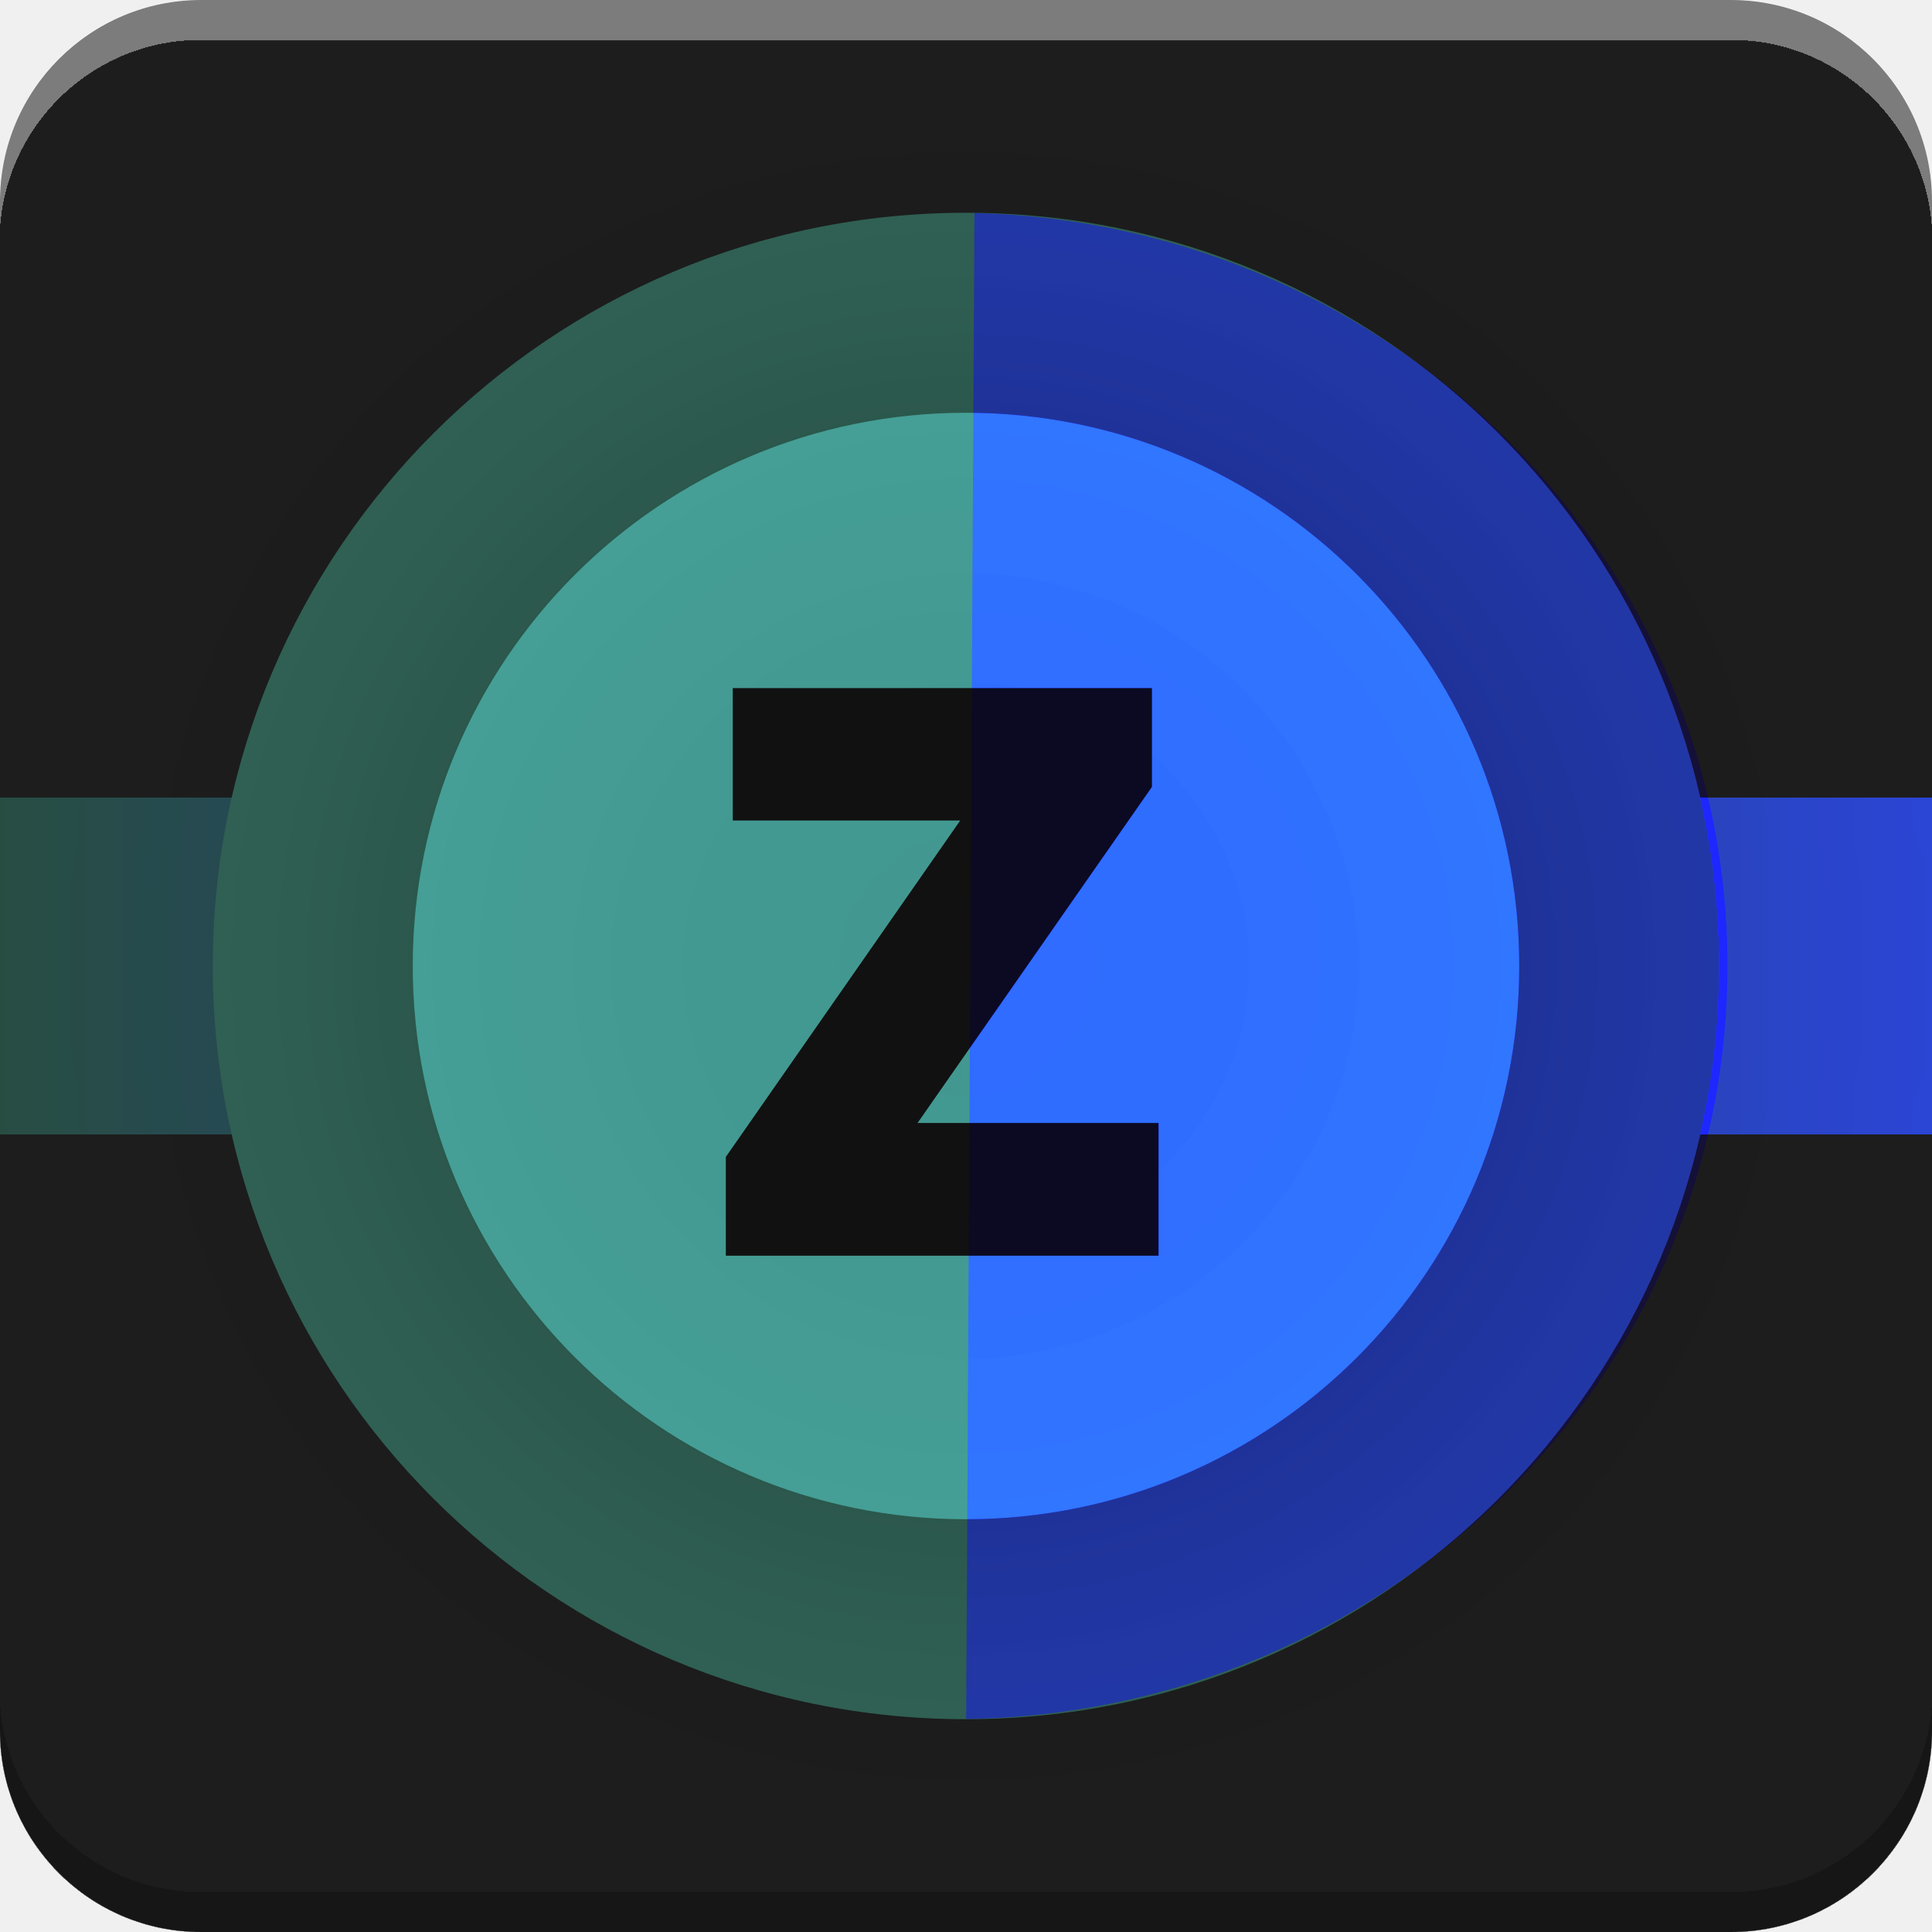
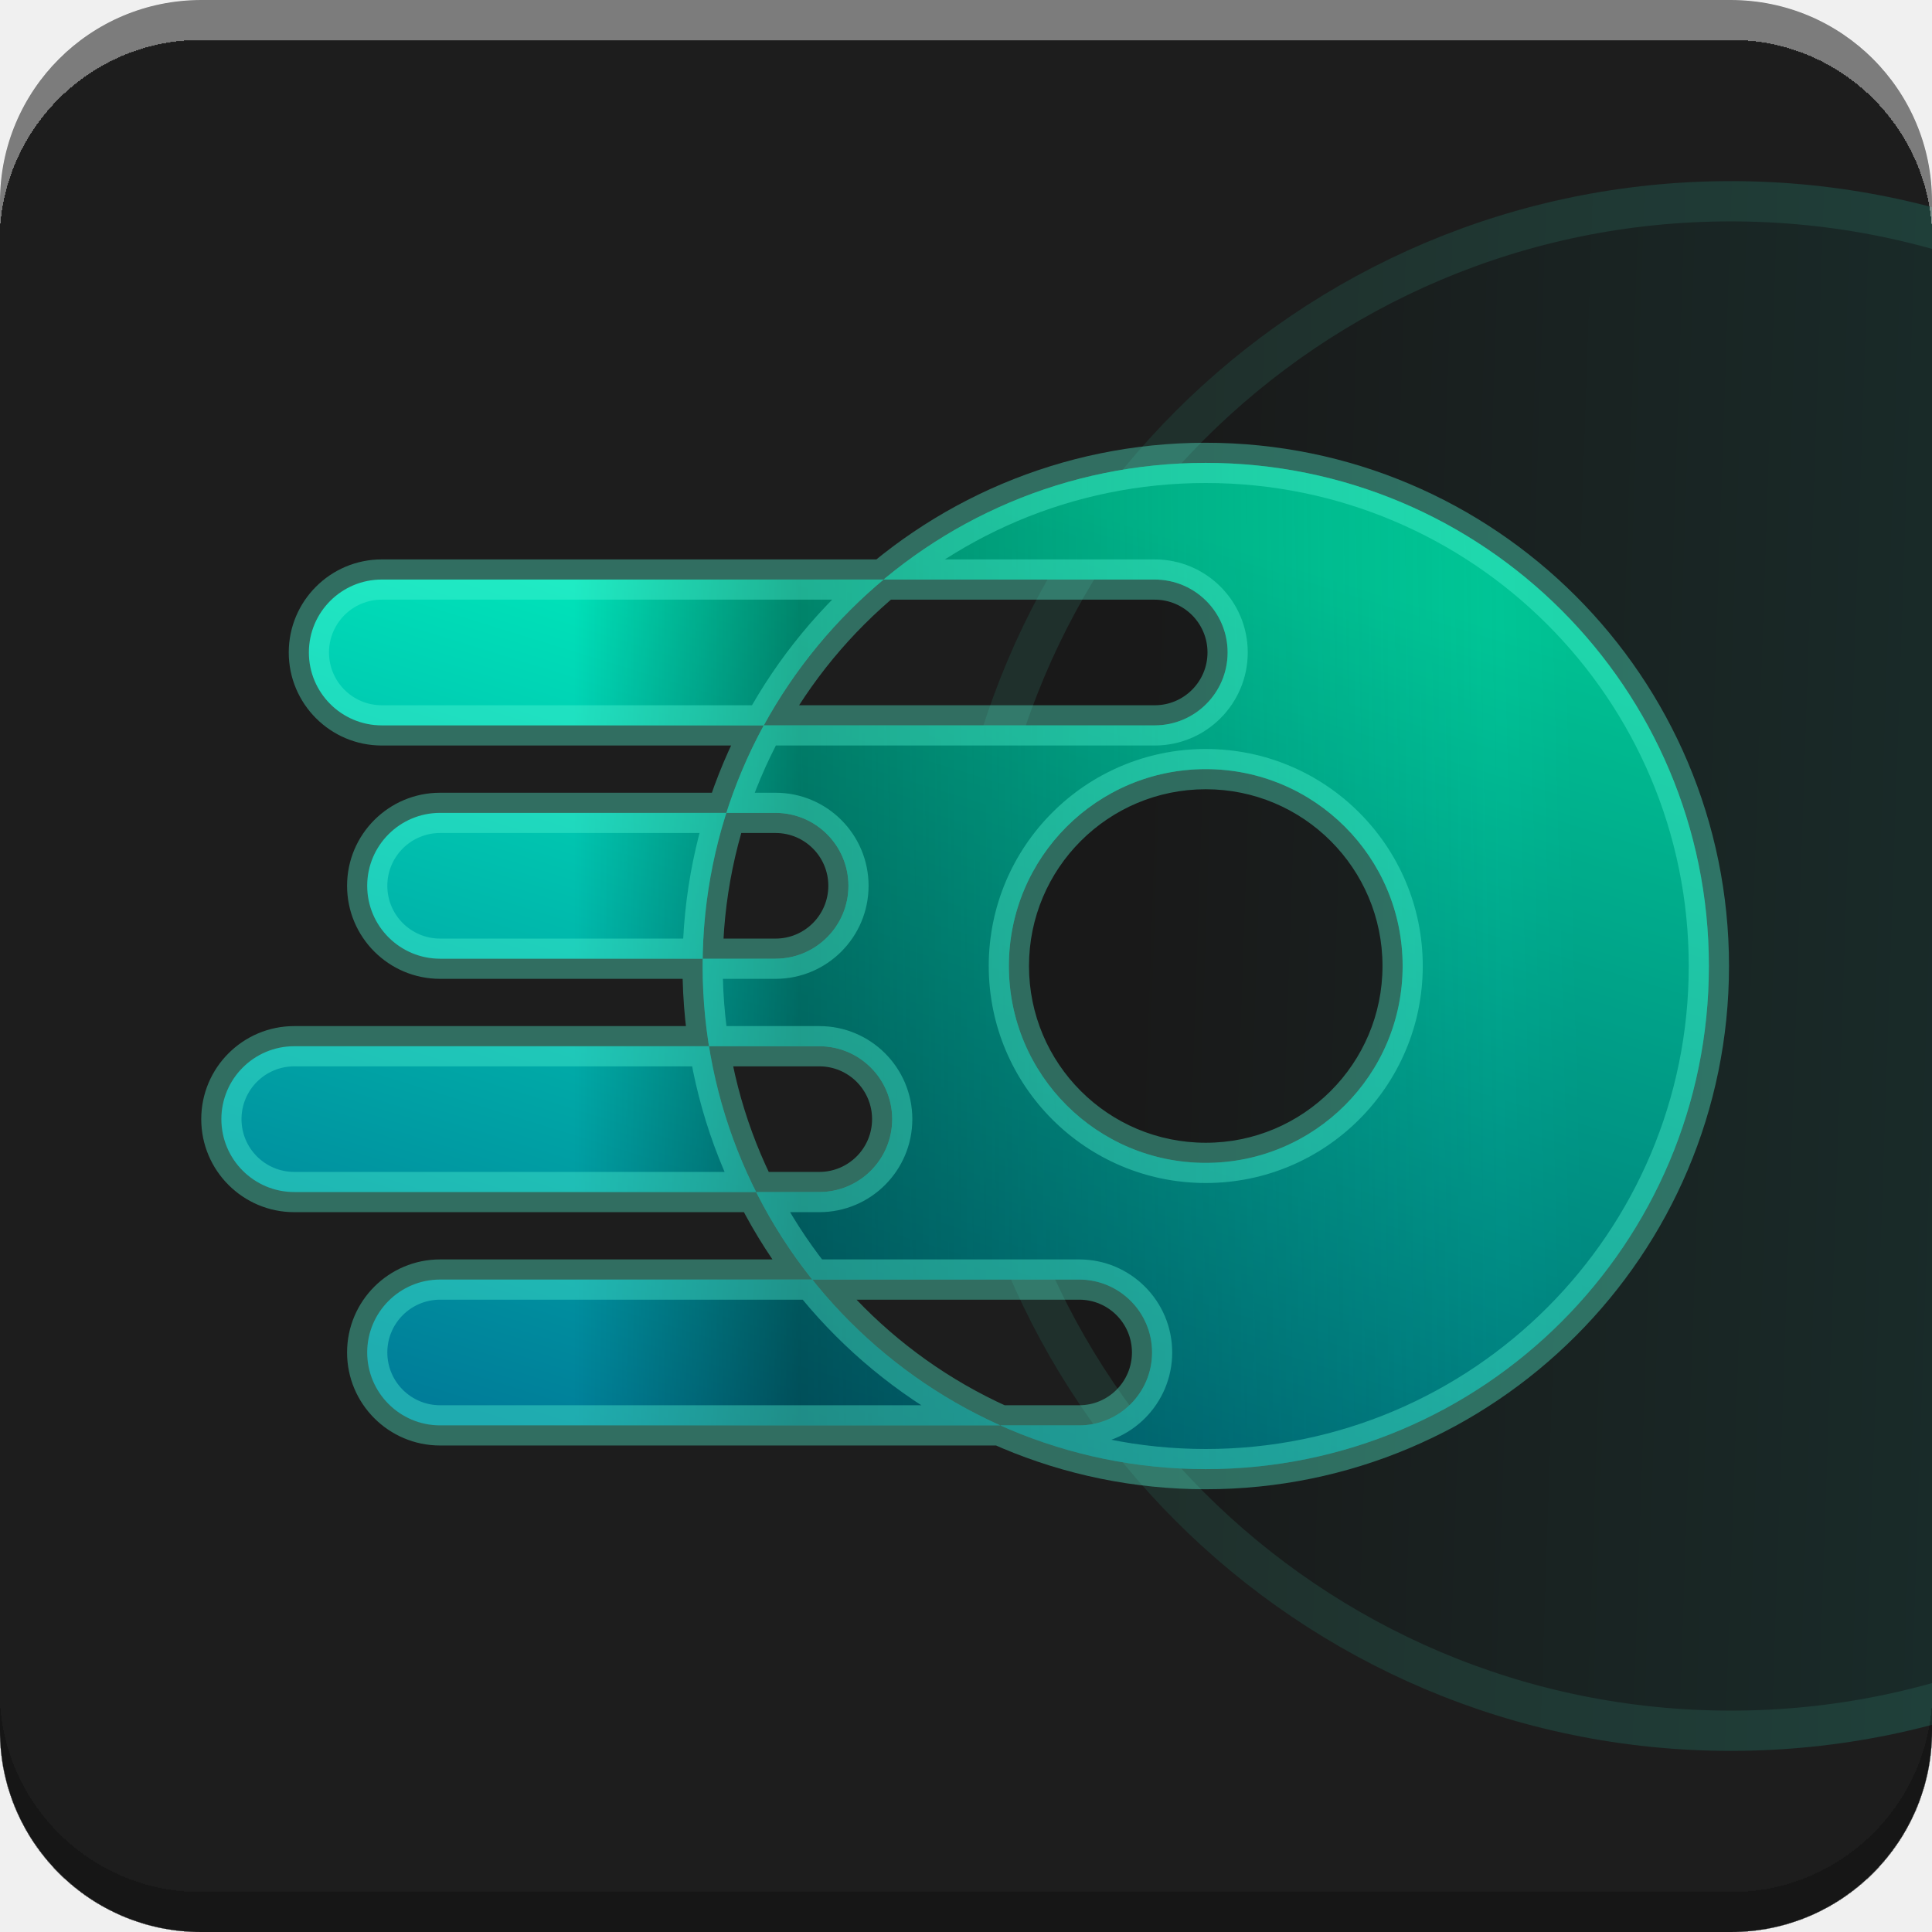
- <svg xmlns="http://www.w3.org/2000/svg" xmlns:xlink="http://www.w3.org/1999/xlink" width="96" height="96" viewBox="0 0 96 96" fill="none" version="1.1" id="svg5">
-   <g filter="url(#filter0_ii_36_6)" id="g2">
-     <g clip-path="url(#clip0_36_6)" id="g1">
-       <rect width="96" height="96" fill="#1D1D1D" id="rect1" />
+ <svg xmlns="http://www.w3.org/2000/svg" width="96" height="96" viewBox="0 0 96 96" fill="none">
+   <g filter="url(#filter0_ii_36_6)">
+     <g clip-path="url(#clip0_36_6)">
+       <rect width="96" height="96" fill="#1D1D1D" />
+       <circle cx="86" cy="48" r="39" fill="url(#paint0_linear_36_6)" fill-opacity="0.15" />
+       <circle cx="86" cy="48" r="38" stroke="#55FAD5" stroke-opacity="0.1" stroke-width="2" />
+       <path fill-rule="evenodd" clip-rule="evenodd" d="M59.913 73C73.72 73 84.913 61.807 84.913 48C84.913 34.193 73.72 23 59.913 23C46.106 23 34.913 34.193 34.913 48C34.913 61.807 46.106 73 59.913 73ZM59.913 57.783C65.316 57.783 69.696 53.403 69.696 48C69.696 42.597 65.316 38.217 59.913 38.217C54.51 38.217 50.13 42.597 50.13 48C50.13 53.403 54.51 57.783 59.913 57.783ZM15.348 32.42C15.348 30.419 16.97 28.797 18.971 28.797H57.377C59.378 28.797 61 30.419 61 32.42C61 34.421 59.378 36.044 57.377 36.044H18.971C16.97 36.044 15.348 34.421 15.348 32.42ZM21.87 40.391C19.869 40.391 18.246 42.014 18.246 44.014C18.246 46.016 19.869 47.638 21.87 47.638H38.536C40.537 47.638 42.159 46.016 42.159 44.014C42.159 42.014 40.537 40.391 38.536 40.391H21.87ZM14.623 51.986C12.622 51.986 11 53.608 11 55.609C11 57.61 12.622 59.232 14.623 59.232H40.71C42.711 59.232 44.333 57.61 44.333 55.609C44.333 53.608 42.711 51.986 40.71 51.986H14.623ZM21.87 63.58C19.869 63.58 18.246 65.202 18.246 67.203C18.246 69.204 19.869 70.826 21.87 70.826H53.623C55.624 70.826 57.246 69.204 57.246 67.203C57.246 65.202 55.624 63.58 53.623 63.58H21.87Z" fill="url(#paint1_linear_36_6)" />
+       <path fill-rule="evenodd" clip-rule="evenodd" d="M59.913 73C73.72 73 84.913 61.807 84.913 48C84.913 34.193 73.72 23 59.913 23C46.106 23 34.913 34.193 34.913 48C34.913 61.807 46.106 73 59.913 73ZM59.913 57.783C65.316 57.783 69.696 53.403 69.696 48C69.696 42.597 65.316 38.217 59.913 38.217C54.51 38.217 50.13 42.597 50.13 48C50.13 53.403 54.51 57.783 59.913 57.783ZM15.348 32.42C15.348 30.419 16.97 28.797 18.971 28.797H57.377C59.378 28.797 61 30.419 61 32.42C61 34.421 59.378 36.044 57.377 36.044H18.971C16.97 36.044 15.348 34.421 15.348 32.42ZM21.87 40.391C19.869 40.391 18.246 42.014 18.246 44.014C18.246 46.016 19.869 47.638 21.87 47.638H38.536C40.537 47.638 42.159 46.016 42.159 44.014C42.159 42.014 40.537 40.391 38.536 40.391H21.87ZM14.623 51.986C12.622 51.986 11 53.608 11 55.609C11 57.61 12.622 59.232 14.623 59.232H40.71C42.711 59.232 44.333 57.61 44.333 55.609C44.333 53.608 42.711 51.986 40.71 51.986H14.623ZM21.87 63.58C19.869 63.58 18.246 65.202 18.246 67.203C18.246 69.204 19.869 70.826 21.87 70.826H53.623C55.624 70.826 57.246 69.204 57.246 67.203C57.246 65.202 55.624 63.58 53.623 63.58H21.87Z" fill="url(#paint2_linear_36_6)" fill-opacity="0.25" />
+       <path fill-rule="evenodd" clip-rule="evenodd" d="M59.913 73C73.72 73 84.913 61.807 84.913 48C84.913 34.193 73.72 23 59.913 23C46.106 23 34.913 34.193 34.913 48C34.913 61.807 46.106 73 59.913 73ZM59.913 57.783C65.316 57.783 69.696 53.403 69.696 48C69.696 42.597 65.316 38.217 59.913 38.217C54.51 38.217 50.13 42.597 50.13 48C50.13 53.403 54.51 57.783 59.913 57.783ZM15.348 32.42C15.348 30.419 16.97 28.797 18.971 28.797H57.377C59.378 28.797 61 30.419 61 32.42C61 34.421 59.378 36.044 57.377 36.044H18.971C16.97 36.044 15.348 34.421 15.348 32.42ZM21.87 40.391C19.869 40.391 18.246 42.014 18.246 44.014C18.246 46.016 19.869 47.638 21.87 47.638H38.536C40.537 47.638 42.159 46.016 42.159 44.014C42.159 42.014 40.537 40.391 38.536 40.391H21.87ZM14.623 51.986C12.622 51.986 11 53.608 11 55.609C11 57.61 12.622 59.232 14.623 59.232H40.71C42.711 59.232 44.333 57.61 44.333 55.609C44.333 53.608 42.711 51.986 40.71 51.986H14.623ZM21.87 63.58C19.869 63.58 18.246 65.202 18.246 67.203C18.246 69.204 19.869 70.826 21.87 70.826H53.623C55.624 70.826 57.246 69.204 57.246 67.203C57.246 65.202 55.624 63.58 53.623 63.58H21.87Z" fill="url(#paint3_linear_36_6)" />
+       <path d="M83.913 48C83.913 61.255 73.168 72 59.913 72V74C74.272 74 85.913 62.359 85.913 48H83.913ZM59.913 24C73.168 24 83.913 34.745 83.913 48H85.913C85.913 33.641 74.272 22 59.913 22V24ZM35.913 48C35.913 34.745 46.658 24 59.913 24V22C45.554 22 33.913 33.641 33.913 48H35.913ZM59.913 72C46.658 72 35.913 61.255 35.913 48H33.913C33.913 62.359 45.554 74 59.913 74V72ZM68.696 48C68.696 52.85 64.763 56.783 59.913 56.783V58.783C65.868 58.783 70.696 53.955 70.696 48H68.696ZM59.913 39.217C64.763 39.217 68.696 43.15 68.696 48H70.696C70.696 42.045 65.868 37.217 59.913 37.217V39.217ZM51.13 48C51.13 43.15 55.062 39.217 59.913 39.217V37.217C53.958 37.217 49.13 42.045 49.13 48H51.13ZM59.913 56.783C55.062 56.783 51.13 52.85 51.13 48H49.13C49.13 53.955 53.958 58.783 59.913 58.783V56.783ZM18.971 27.797C16.418 27.797 14.348 29.867 14.348 32.42H16.348C16.348 30.972 17.522 29.797 18.971 29.797V27.797ZM57.377 27.797H18.971V29.797H57.377V27.797ZM62 32.42C62 29.867 59.93 27.797 57.377 27.797V29.797C58.826 29.797 60 30.972 60 32.42H62ZM57.377 37.044C59.93 37.044 62 34.974 62 32.42H60C60 33.869 58.826 35.044 57.377 35.044V37.044ZM18.971 37.044H57.377V35.044H18.971V37.044ZM14.348 32.42C14.348 34.974 16.418 37.044 18.971 37.044V35.044C17.522 35.044 16.348 33.869 16.348 32.42H14.348ZM19.246 44.014C19.246 42.566 20.421 41.391 21.87 41.391V39.391C19.316 39.391 17.246 41.461 17.246 44.014H19.246ZM21.87 46.638C20.421 46.638 19.246 45.463 19.246 44.014H17.246C17.246 46.568 19.316 48.638 21.87 48.638V46.638ZM38.536 46.638H21.87V48.638H38.536V46.638ZM41.159 44.014C41.159 45.463 39.985 46.638 38.536 46.638V48.638C41.09 48.638 43.159 46.568 43.159 44.014H41.159ZM38.536 41.391C39.985 41.391 41.159 42.566 41.159 44.014H43.159C43.159 41.461 41.09 39.391 38.536 39.391V41.391ZM21.87 41.391H38.536V39.391H21.87V41.391ZM12 55.609C12 54.16 13.174 52.986 14.623 52.986V50.986C12.07 50.986 10 53.055 10 55.609H12ZM14.623 58.232C13.174 58.232 12 57.057 12 55.609H10C10 58.162 12.07 60.232 14.623 60.232V58.232ZM40.71 58.232H14.623V60.232H40.71V58.232ZM43.333 55.609C43.333 57.057 42.159 58.232 40.71 58.232V60.232C43.264 60.232 45.333 58.162 45.333 55.609H43.333ZM40.71 52.986C42.159 52.986 43.333 54.16 43.333 55.609H45.333C45.333 53.055 43.264 50.986 40.71 50.986V52.986ZM14.623 52.986H40.71V50.986H14.623V52.986ZM19.246 67.203C19.246 65.754 20.421 64.58 21.87 64.58V62.58C19.316 62.58 17.246 64.65 17.246 67.203H19.246ZM21.87 69.826C20.421 69.826 19.246 68.652 19.246 67.203H17.246C17.246 69.756 19.316 71.826 21.87 71.826V69.826ZM53.623 69.826H21.87V71.826H53.623V69.826ZM56.246 67.203C56.246 68.652 55.072 69.826 53.623 69.826V71.826C56.176 71.826 58.246 69.756 58.246 67.203H56.246ZM53.623 64.58C55.072 64.58 56.246 65.754 56.246 67.203H58.246C58.246 64.65 56.176 62.58 53.623 62.58V64.58ZM21.87 64.58H53.623V62.58H21.87V64.58Z" fill="#55FAD5" fill-opacity="0.37" />
    </g>
  </g>
-   <rect style="fill:url(#linearGradient12);fill-opacity:1;stroke:none;stroke-width:1.512;stroke-linecap:butt;stroke-linejoin:bevel;stroke-dasharray:none;stroke-opacity:0.2;paint-order:markers stroke fill" id="rect10" width="96" height="16.738" x="0" y="39.631" />
-   <defs id="defs5">
-     <linearGradient id="linearGradient11">
-       <stop style="stop-color:#274d43;stop-opacity:1;" offset="0" id="stop11" />
-       <stop style="stop-color:#2b45d5;stop-opacity:1;" offset="1" id="stop12" />
+   <defs>
+     <filter id="filter0_ii_36_6" x="0" y="0" width="96" height="96" filterUnits="userSpaceOnUse" color-interpolation-filters="sRGB">
+       <feFlood flood-opacity="0" result="BackgroundImageFix" />
+       <feBlend mode="normal" in="SourceGraphic" in2="BackgroundImageFix" result="shape" />
+       <feColorMatrix in="SourceAlpha" type="matrix" values="0 0 0 0 0 0 0 0 0 0 0 0 0 0 0 0 0 0 127 0" result="hardAlpha" />
+       <feOffset dy="2" />
+       <feComposite in2="hardAlpha" operator="arithmetic" k2="-1" k3="1" />
+       <feColorMatrix type="matrix" values="0 0 0 0 1 0 0 0 0 1 0 0 0 0 1 0 0 0 0.42 0" />
+       <feBlend mode="normal" in2="shape" result="effect1_innerShadow_36_6" />
+       <feColorMatrix in="SourceAlpha" type="matrix" values="0 0 0 0 0 0 0 0 0 0 0 0 0 0 0 0 0 0 127 0" result="hardAlpha" />
+       <feOffset dy="-2" />
+       <feComposite in2="hardAlpha" operator="arithmetic" k2="-1" k3="1" />
+       <feColorMatrix type="matrix" values="0 0 0 0 0 0 0 0 0 0 0 0 0 0 0 0 0 0 0.25 0" />
+       <feBlend mode="normal" in2="effect1_innerShadow_36_6" result="effect2_innerShadow_36_6" />
+     </filter>
+     <linearGradient id="paint0_linear_36_6" x1="121.5" y1="48" x2="48" y2="45.5" gradientUnits="userSpaceOnUse">
+       <stop stop-color="#00BEAA" />
+       <stop offset="0.89" />
    </linearGradient>
-     <filter id="filter0_ii_36_6" x="0" y="0" width="96" height="96" filterUnits="userSpaceOnUse" color-interpolation-filters="sRGB">
-       <feFlood flood-opacity="0" result="BackgroundImageFix" id="feFlood2" />
-       <feBlend mode="normal" in="SourceGraphic" in2="BackgroundImageFix" result="shape" id="feBlend2" />
-       <feColorMatrix in="SourceAlpha" type="matrix" values="0 0 0 0 0 0 0 0 0 0 0 0 0 0 0 0 0 0 127 0" result="hardAlpha" id="feColorMatrix2" />
-       <feOffset dy="2" id="feOffset2" />
-       <feComposite in2="hardAlpha" operator="arithmetic" k2="-1" k3="1" id="feComposite2" />
-       <feColorMatrix type="matrix" values="0 0 0 0 1 0 0 0 0 1 0 0 0 0 1 0 0 0 0.42 0" id="feColorMatrix3" />
-       <feBlend mode="normal" in2="shape" result="effect1_innerShadow_36_6" id="feBlend3" />
-       <feColorMatrix in="SourceAlpha" type="matrix" values="0 0 0 0 0 0 0 0 0 0 0 0 0 0 0 0 0 0 127 0" result="hardAlpha" id="feColorMatrix4" />
-       <feOffset dy="-2" id="feOffset4" />
-       <feComposite in2="hardAlpha" operator="arithmetic" k2="-1" k3="1" id="feComposite4" />
-       <feColorMatrix type="matrix" values="0 0 0 0 0 0 0 0 0 0 0 0 0 0 0 0 0 0 0.25 0" id="feColorMatrix5" />
-       <feBlend mode="normal" in2="effect1_innerShadow_36_6" result="effect2_innerShadow_36_6" id="feBlend5" />
-     </filter>
+     <linearGradient id="paint1_linear_36_6" x1="47.956" y1="23" x2="32.5" y2="73" gradientUnits="userSpaceOnUse">
+       <stop stop-color="#00FFC2" />
+       <stop offset="1" stop-color="#007D99" />
+     </linearGradient>
+     <linearGradient id="paint2_linear_36_6" x1="40" y1="54.5" x2="78.5" y2="53.5" gradientUnits="userSpaceOnUse">
+       <stop stop-opacity="0" />
+       <stop offset="1" />
+     </linearGradient>
+     <linearGradient id="paint3_linear_36_6" x1="28.5" y1="48" x2="74.5" y2="48" gradientUnits="userSpaceOnUse">
+       <stop stop-opacity="0" />
+       <stop offset="0.245" stop-opacity="0.43" />
+       <stop offset="1" stop-opacity="0" />
+     </linearGradient>
    <clipPath id="clip0_36_6">
-       <rect width="96" height="96" rx="10" fill="white" id="rect5" />
+       <rect width="96" height="96" rx="10" fill="white" />
    </clipPath>
-     <linearGradient xlink:href="#linearGradient11" id="linearGradient12" x1="0" y1="48" x2="96" y2="48" gradientUnits="userSpaceOnUse" />
-     <filter style="color-interpolation-filters:sRGB;" id="filter8" x="-0.67" y="-0.67" width="2.339" height="2.339">
-       <feFlood result="flood" in="SourceGraphic" flood-opacity="0.494" flood-color="rgb(0,0,0)" id="feFlood7" />
-       <feGaussianBlur result="blur" in="SourceGraphic" stdDeviation="15.34" id="feGaussianBlur7" />
-       <feOffset result="offset" in="blur" dx="0" dy="0" id="feOffset7" />
-       <feComposite result="comp1" operator="in" in="flood" in2="offset" id="feComposite7" />
-       <feComposite result="comp2" operator="over" in="SourceGraphic" in2="comp1" id="feComposite8" />
-     </filter>
  </defs>
-   <circle style="fill:#316356;fill-opacity:1;stroke:none;stroke-width:2.143;stroke-dasharray:none;paint-order:markers fill stroke" id="path5" cx="48" cy="48" r="37.427" />
-   <circle style="fill:#5dded7;fill-opacity:0.533;stroke-width:0.953;filter:url(#filter8)" id="path5-6" cx="48" cy="48" r="27.49" />
-   <text xml:space="preserve" style="font-style:normal;font-variant:normal;font-weight:900;font-stretch:normal;font-size:36.698px;font-family:'Monaspace Xenon Var';-inkscape-font-specification:'Monaspace Xenon Var Heavy';fill:#111111;fill-opacity:1;stroke:#111111;stroke-width:2;stroke-linecap:butt;stroke-linejoin:miter;stroke-dasharray:none;stroke-opacity:1;paint-order:markers stroke fill" x="36.193" y="61.395" id="text9">
-     <tspan id="tspan9" x="36.193" y="61.395" style="font-style:normal;font-variant:normal;font-weight:900;font-stretch:normal;font-family:'Monaspace Xenon Var';-inkscape-font-specification:'Monaspace Xenon Var Heavy';fill:#111111;fill-opacity:1;stroke:#111111;stroke-width:2;stroke-linecap:butt;stroke-linejoin:miter;stroke-dasharray:none;stroke-opacity:1;paint-order:markers stroke fill">Z</tspan>
-   </text>
-   <path style="opacity:1;mix-blend-mode:overlay;fill:#5b49ff;fill-opacity:1;stroke:none;stroke-width:2.172;stroke-dasharray:none;paint-order:markers fill stroke" id="path5-2" d="M -10.582,48.42 A 37.427,38.444 0 0 1 -48.197,85.836 37.427,38.444 0 0 1 -85.418,48.007" transform="rotate(-90)" />
</svg>
